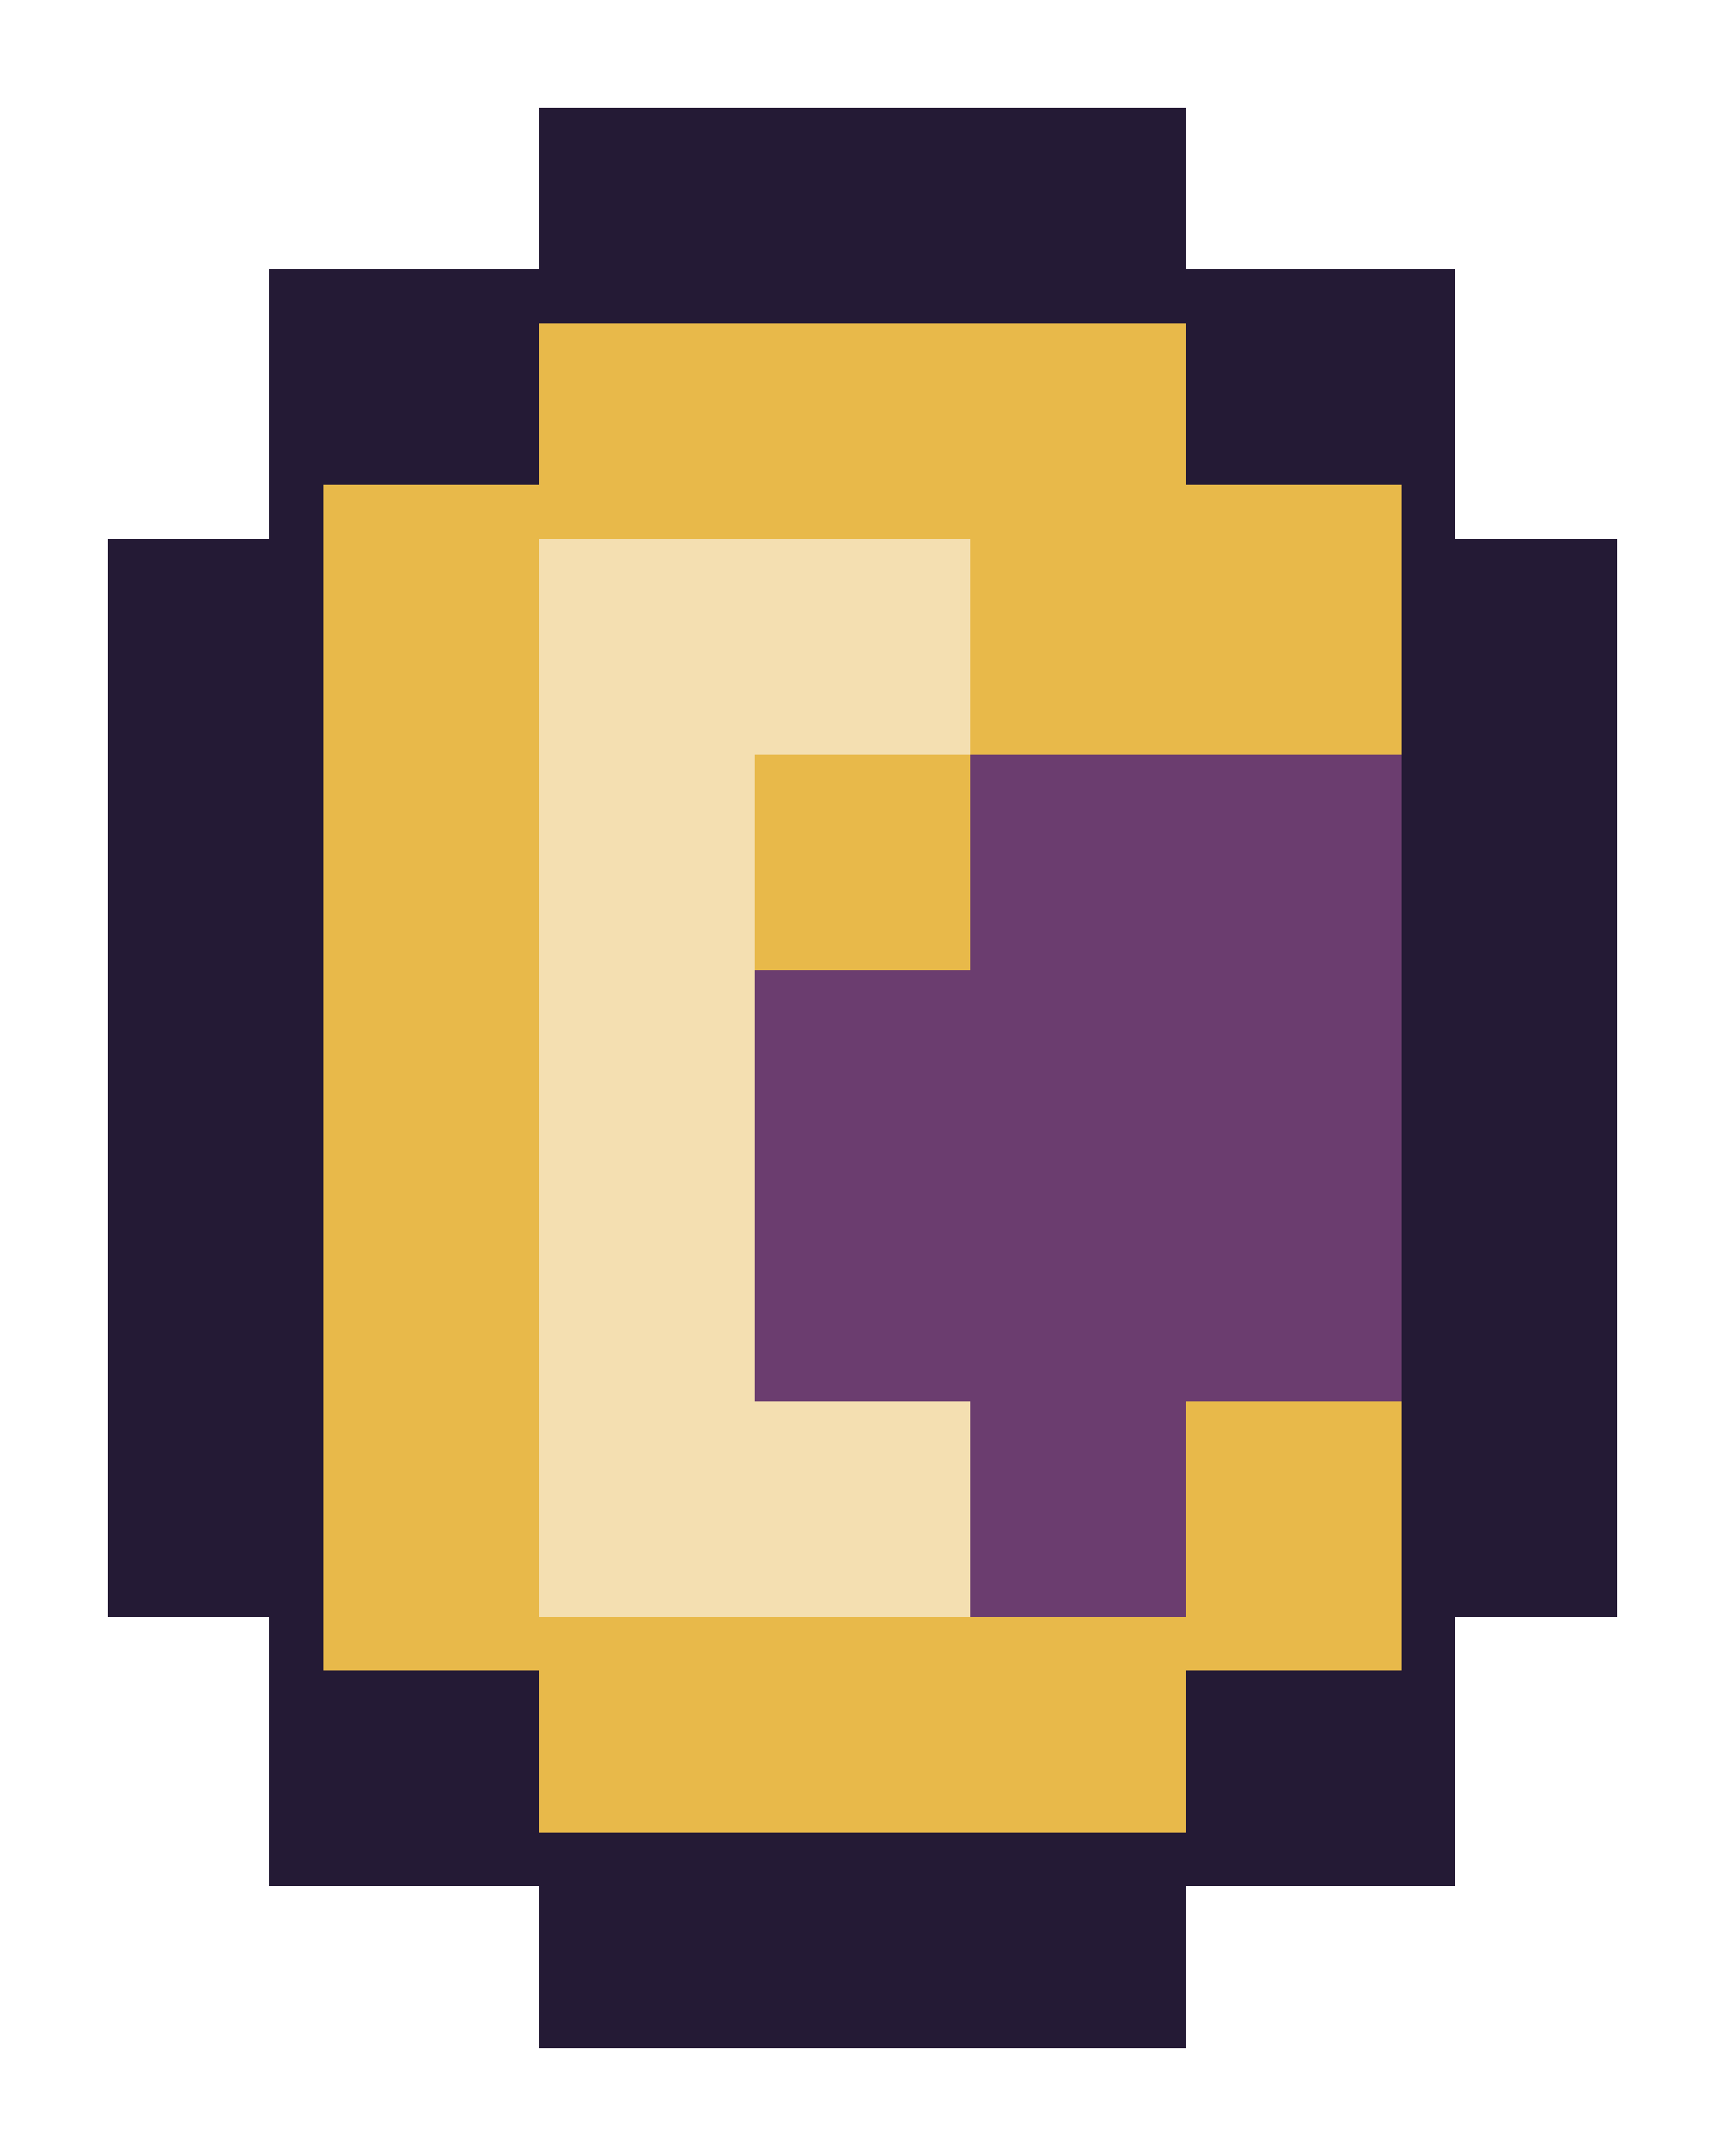
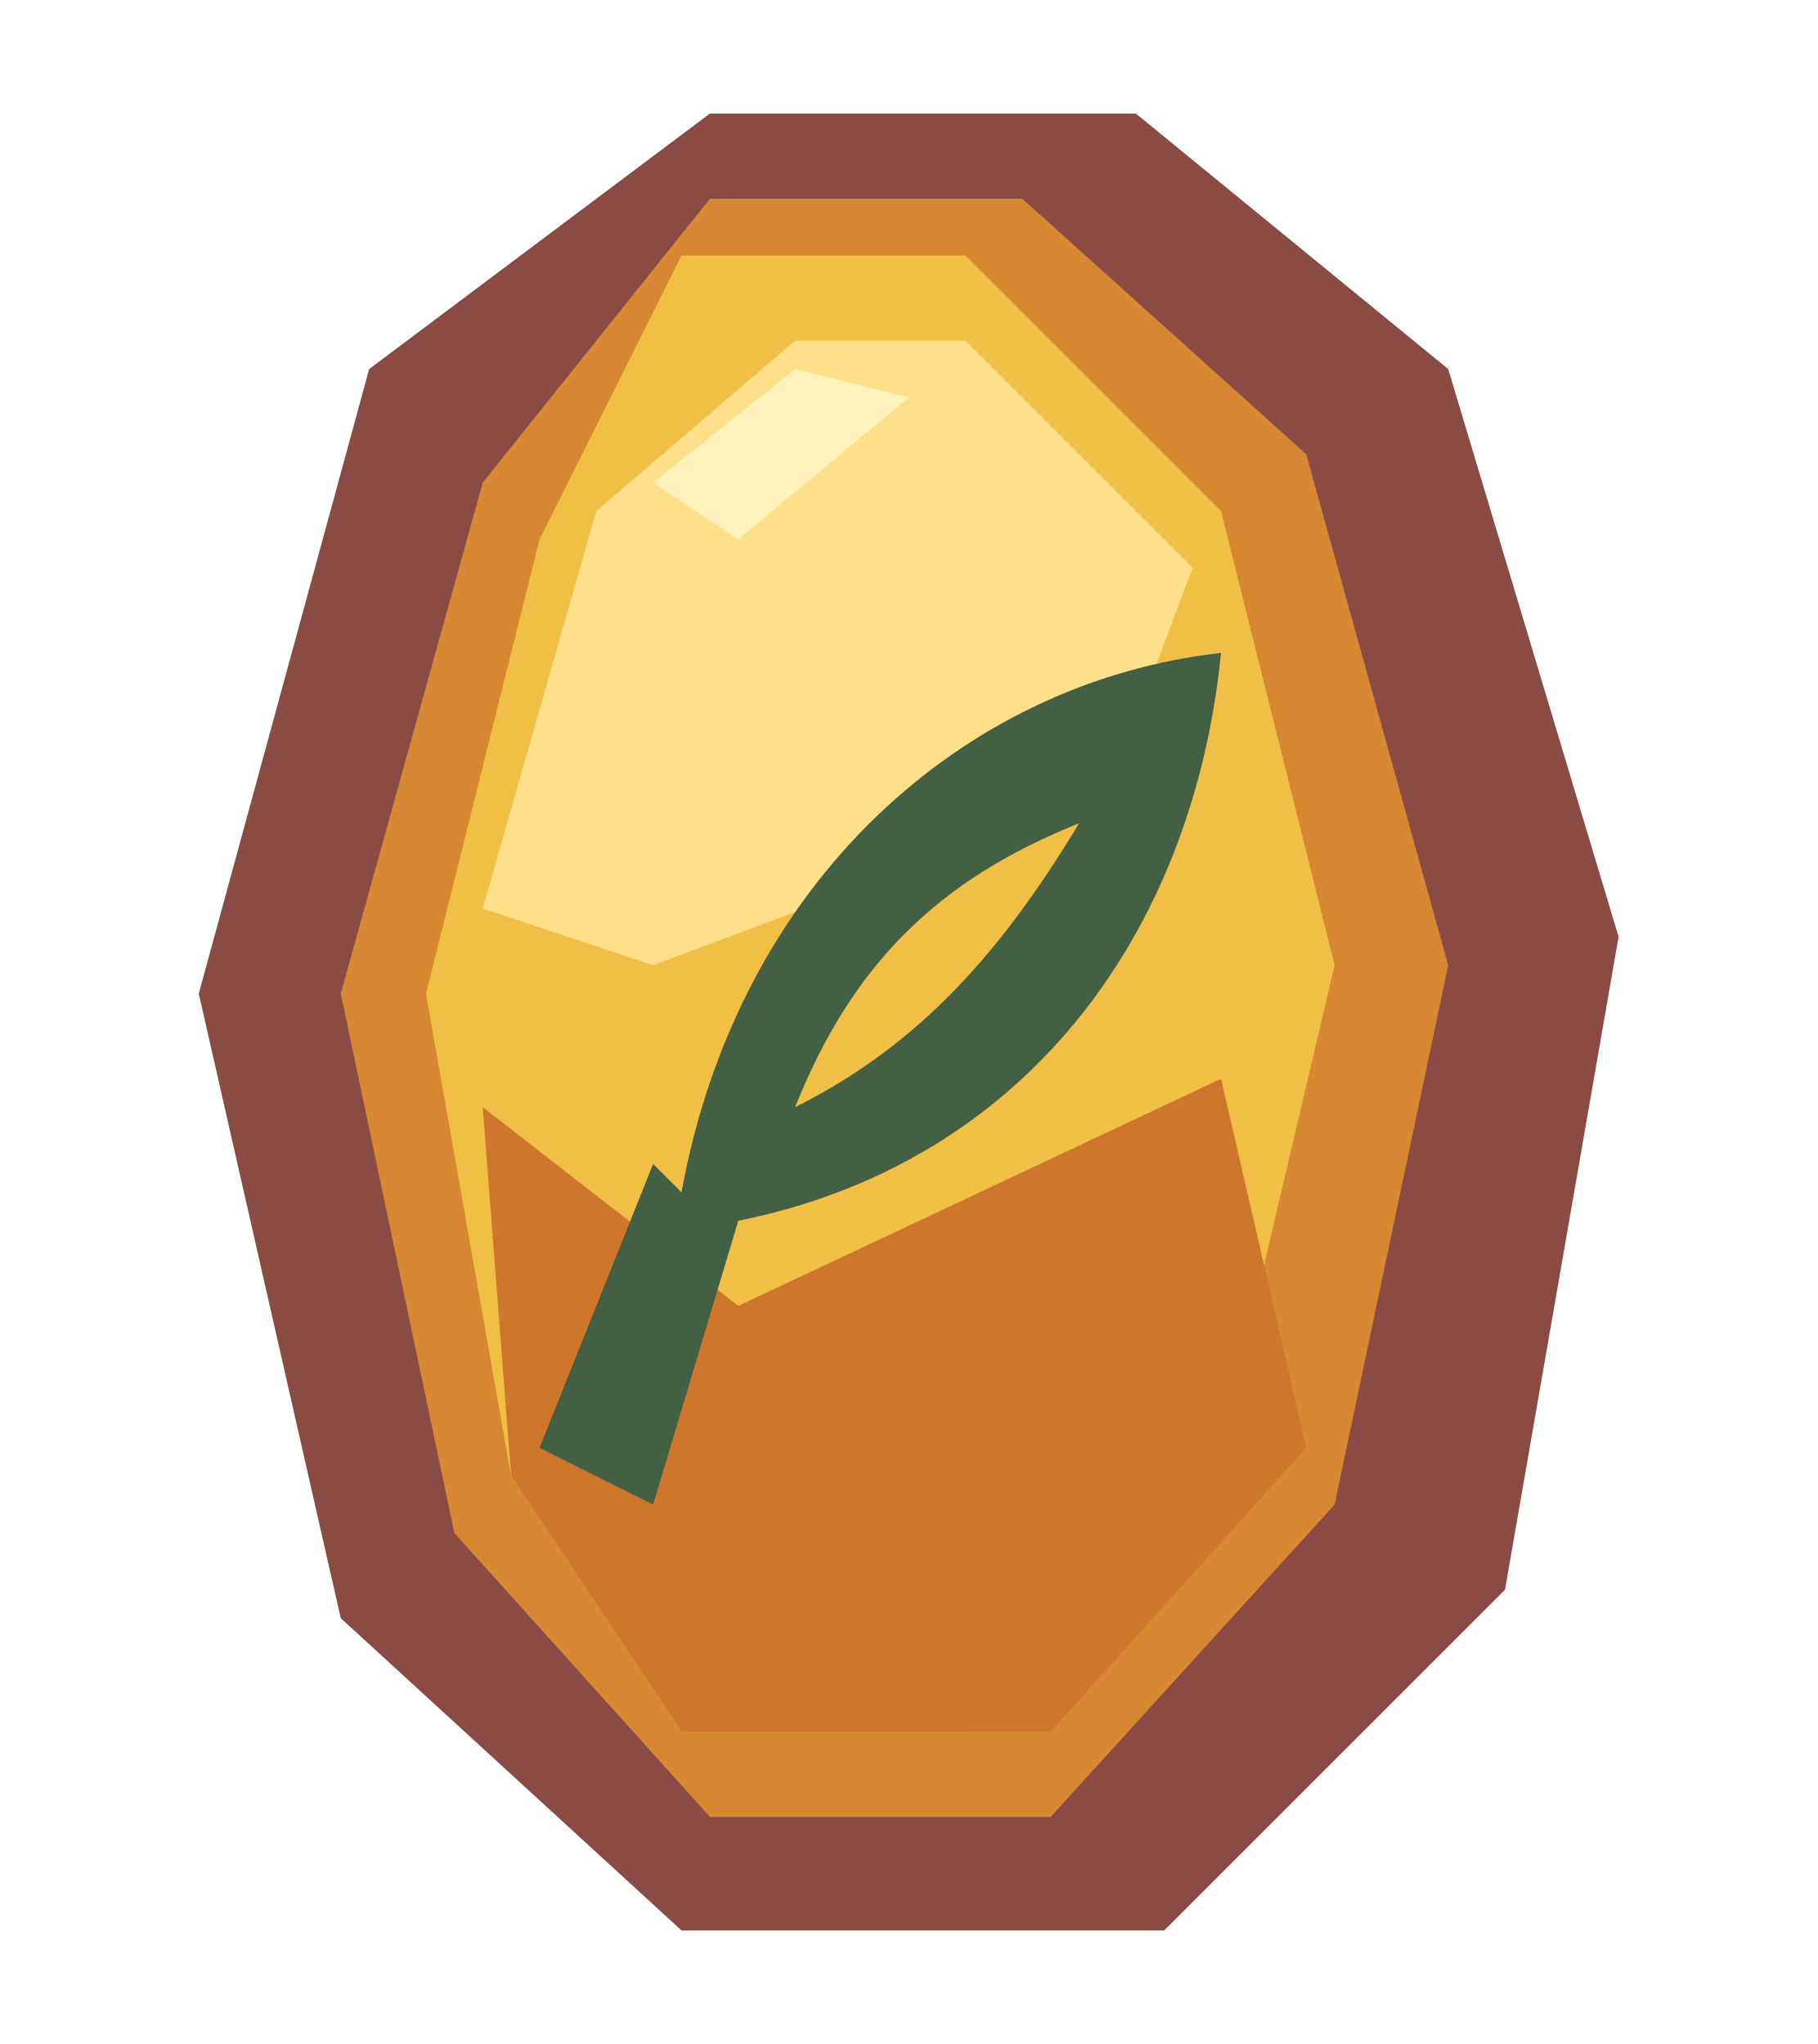
- <svg xmlns="http://www.w3.org/2000/svg" viewBox="0 0 32 40" role="img" aria-labelledby="title desc" shape-rendering="crispEdges">
-   <path fill="#241a35" d="M10 2h12v3h5v5h3v20h-3v5h-5v3H10v-3H5v-5H2V10h3V5h5z" />
-   <path fill="#e8b94a" d="M10 6h12v3h4v22h-4v3H10v-3H6V9h4z" />
-   <path fill="#f4dfb1" d="M10 10h8v4h-4v12h4v4h-8z" />
-   <path fill="#6b3d6f" d="M18 10h4v4h-4v4h-4v8h4v4h4v-4h4V14h-4v-4z" />
+ <svg xmlns="http://www.w3.org/2000/svg" viewBox="0 0 64 72" role="img" aria-labelledby="title desc">
+   <path fill="#8a4b45" d="M25 4h15l11 9 6 20-4 23-12 12H24L12 57 7 35l6-22z" />
+   <path fill="#d88732" d="M25 7h11l10 9 5 18-4 19-10 11H25L16 54l-4-19 5-18z" />
+   <path fill="#f1bf46" d="M24 9h10l9 9 4 16-4 17-9 10H24l-6-9-3-17 4-16z" />
+   <path fill="#ffe08a" d="M21 18l7-6h6l8 8-3 8-16 6-6-2z" />
+   <path fill="#cf762d" d="M17 39l9 7 17-8 3 13-9 10H24l-6-9z" />
+   <path fill="#446044" d="M24 42c2-11 10-18 19-19-1 10-7 18-17 20l-3 10-4-2 4-10zm4-3c4-2 7-5 10-10-5 2-8 5-10 10z" />
+   <path fill="#fff2bd" d="M23 17l5-4 4 1-6 5z" />
</svg>
